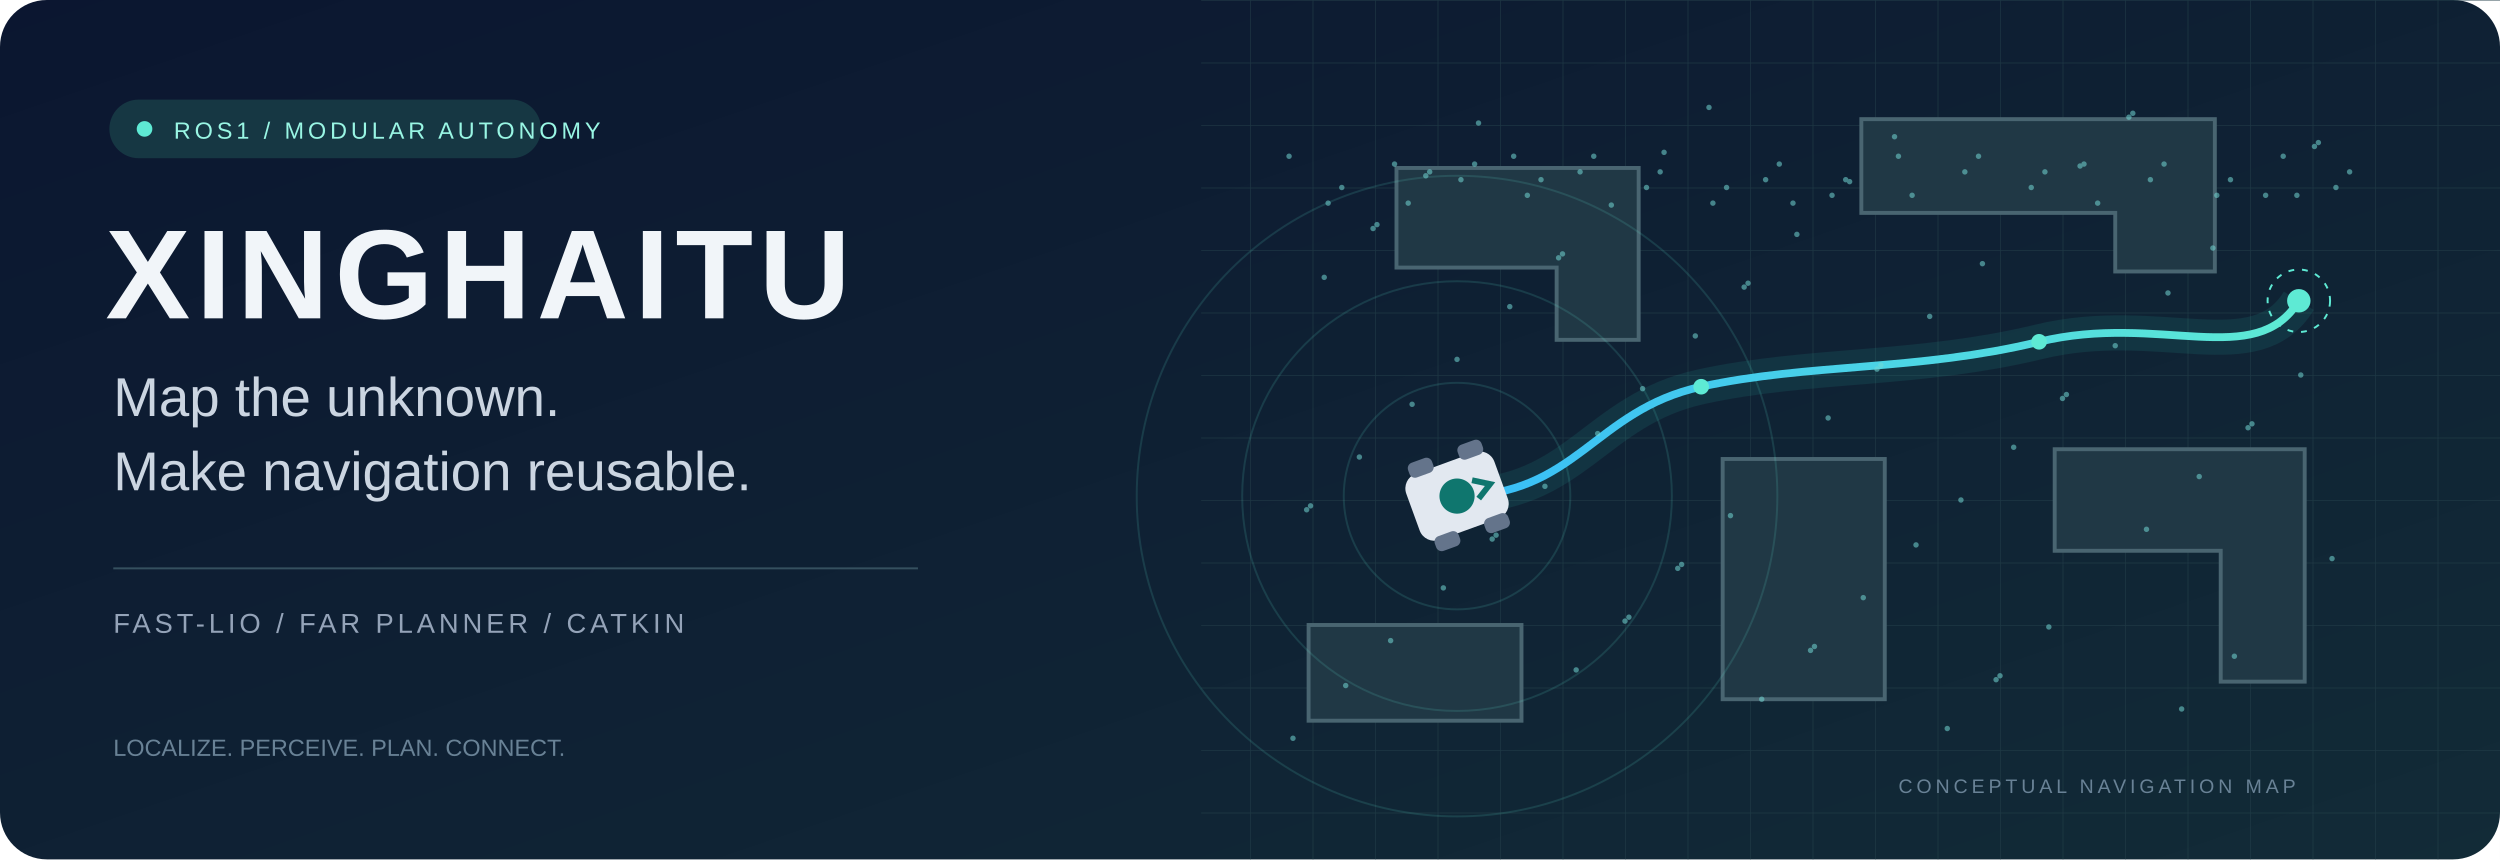
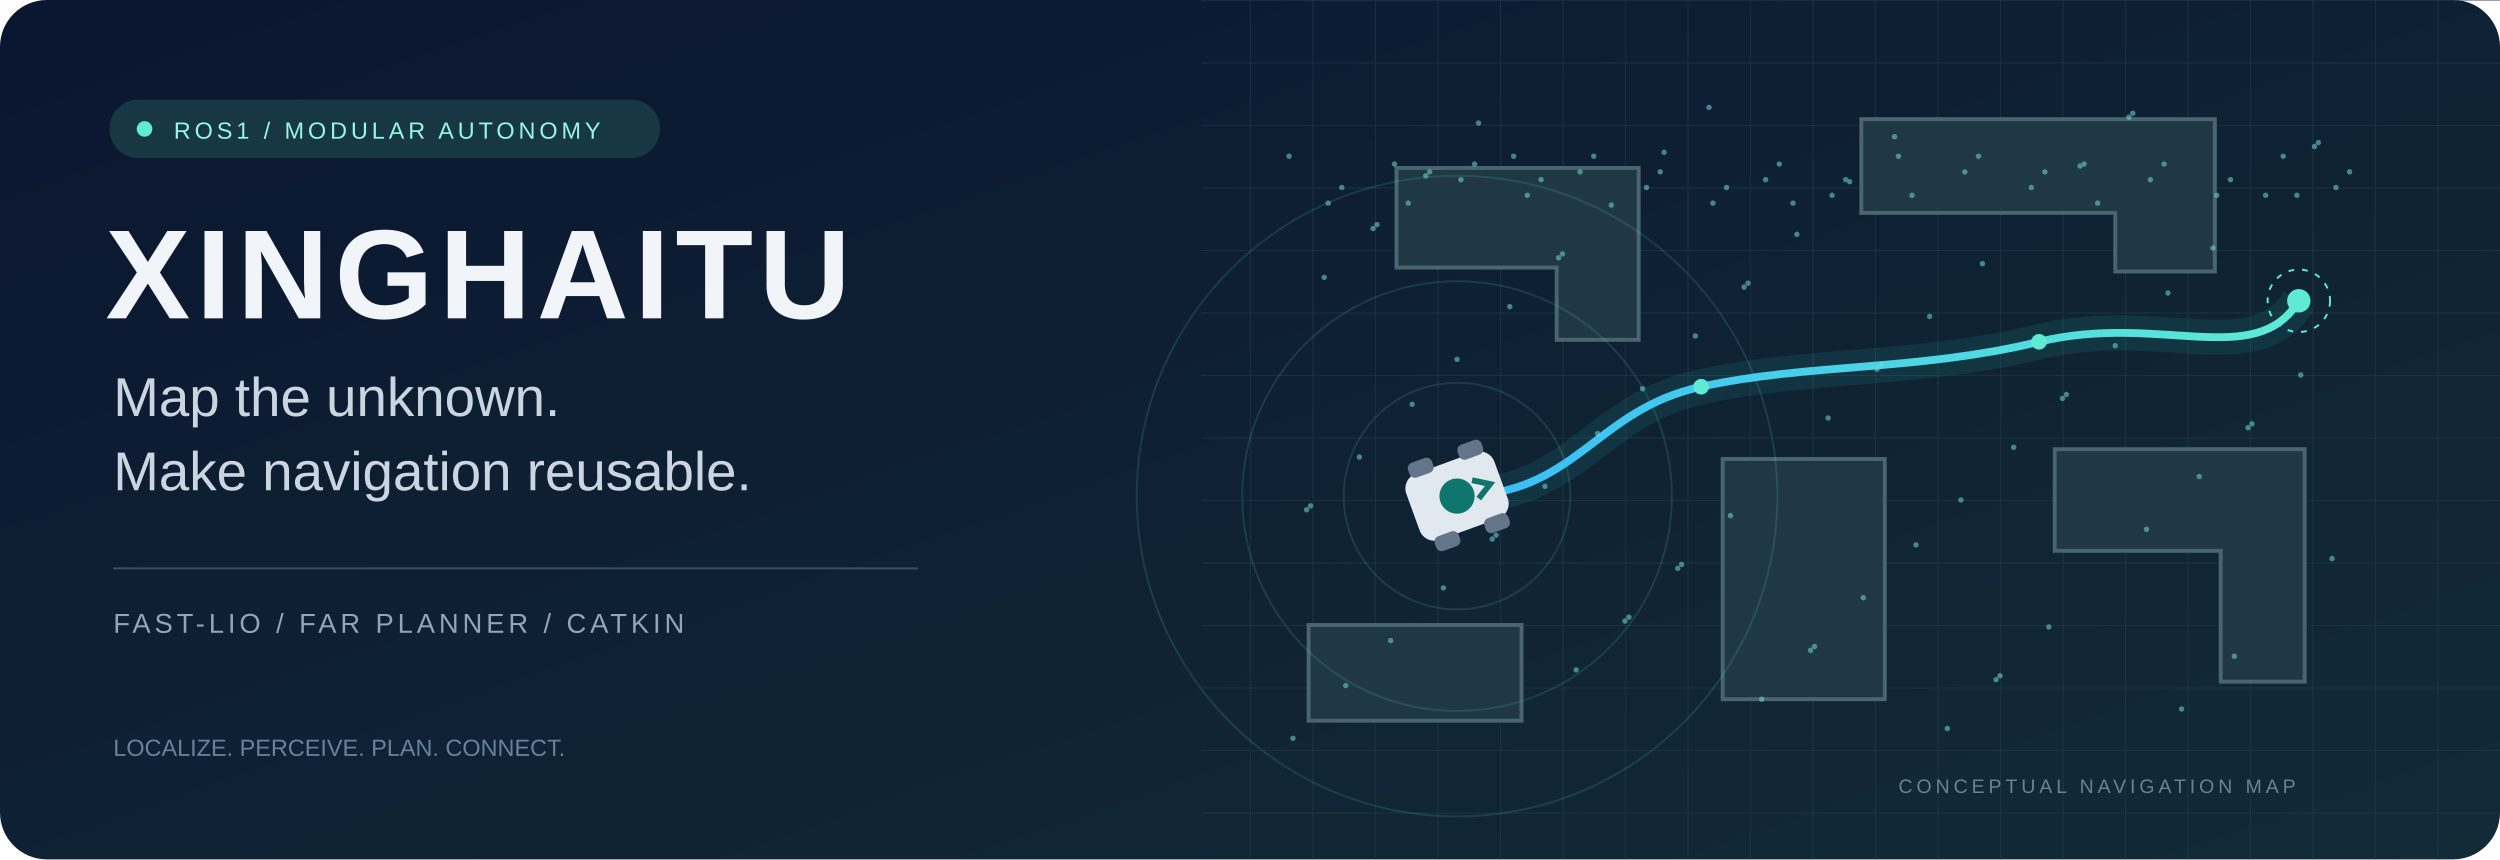
<svg xmlns="http://www.w3.org/2000/svg" width="1280" height="440" viewBox="0 0 1280 440" role="img" aria-labelledby="title desc">
  <defs>
    <linearGradient id="bg" x2="1" y2="1">
      <stop stop-color="#0b1630" />
      <stop offset="1" stop-color="#122b37" />
    </linearGradient>
    <linearGradient id="route">
      <stop stop-color="#38bdf8" />
      <stop offset="1" stop-color="#5eead4" />
    </linearGradient>
    <pattern id="grid" width="32" height="32" patternUnits="userSpaceOnUse">
      <path d="M32 0H0V32" fill="none" stroke="#24414b" stroke-width="0.7" />
    </pattern>
  </defs>
  <rect width="1280" height="440" rx="24" fill="url(#bg)" />
  <rect x="615" y="0" width="665" height="440" fill="url(#grid)" opacity=".7" />
  <g font-family="Segoe UI,Arial,sans-serif">
-     <rect x="56" y="51" width="221" height="30" rx="15" fill="#163743" />
+     <rect x="56" y="51" width="282" height="30" rx="15" fill="#163743" />
    <circle cx="74" cy="66" r="4" fill="#5eead4" />
    <text x="89" y="71" fill="#99f6e4" font-size="12" letter-spacing="2">ROS1 / MODULAR AUTONOMY</text>
    <text x="54" y="163" font-size="65" font-weight="700" letter-spacing="3" fill="#f1f5f9">XINGHAITU</text>
    <text x="58" y="213" font-size="28" fill="#cbd5e1">Map the unknown.</text>
    <text x="58" y="251" font-size="28" fill="#cbd5e1">Make navigation reusable.</text>
    <path d="M58 291H470" stroke="#35505f" />
    <text x="58" y="324" font-size="14" fill="#94a3b8" letter-spacing="2">FAST-LIO  /  FAR PLANNER  /  CATKIN</text>
    <text x="58" y="387" font-size="12" fill="#698296">LOCALIZE. PERCEIVE. PLAN. CONNECT.</text>
  </g>
  <g fill="#203845" stroke="#496571" stroke-width="2">
    <path d="M715 86h124v88h-42v-37h-82z" />
    <path d="M953 61h181v78h-51v-30H953z" />
    <path d="M882 235h83v123h-83z" />
    <path d="M1052 230h128v119h-43v-67h-85z" />
    <path d="M670 320h109v49H670z" />
  </g>
  <g fill="none" stroke="#5eead4" opacity=".14">
    <circle cx="746" cy="254" r="58" />
    <circle cx="746" cy="254" r="110" />
    <circle cx="746" cy="254" r="164" />
  </g>
  <path d="M746 254C807 254 816 210 871 198S982 190 1044 175S1155 190 1177 154" stroke="#2dd4bf" stroke-width="18" opacity=".10" fill="none" />
  <path d="M746 254C807 254 816 210 871 198S982 190 1044 175S1155 190 1177 154" stroke="url(#route)" stroke-width="4" fill="none" stroke-linecap="round" />
  <g fill="#5eead4">
    <circle cx="871" cy="198" r="4" />
    <circle cx="1044" cy="175" r="4" />
    <circle cx="1177" cy="154" r="6" />
  </g>
  <circle cx="1177" cy="154" r="16" fill="none" stroke="#5eead4" stroke-dasharray="3 4" />
  <g transform="translate(746 254) rotate(-20)">
    <rect x="-24" y="-18" width="48" height="36" rx="8" fill="#e2e8f0" />
    <g fill="#64748b">
      <rect x="-19" y="-24" width="13" height="8" rx="3" />
      <rect x="8" y="-24" width="13" height="8" rx="3" />
      <rect x="-19" y="16" width="13" height="8" rx="3" />
      <rect x="8" y="16" width="13" height="8" rx="3" />
    </g>
    <circle r="9" fill="#0f766e" />
    <path d="M10 -5l8 5-8 5" fill="none" stroke="#0f766e" stroke-width="3" />
  </g>
  <g fill="#72d7d4" opacity=".55">
    <circle cx="660" cy="80" r="1.4" />
    <circle cx="703" cy="117" r="1.4" />
    <circle cx="746" cy="184" r="1.4" />
    <circle cx="789" cy="92" r="1.4" />
    <circle cx="832" cy="318" r="1.4" />
    <circle cx="875" cy="55" r="1.4" />
    <circle cx="918" cy="104" r="1.4" />
    <circle cx="961" cy="189" r="1.4" />
    <circle cx="1004" cy="256" r="1.4" />
    <circle cx="1047" cy="88" r="1.4" />
    <circle cx="1090" cy="60" r="1.4" />
    <circle cx="1133" cy="127" r="1.4" />
    <circle cx="1176" cy="100" r="1.4" />
    <circle cx="669" cy="261" r="1.4" />
    <circle cx="712" cy="328" r="1.4" />
    <circle cx="755" cy="84" r="1.4" />
    <circle cx="798" cy="132" r="1.4" />
    <circle cx="841" cy="199" r="1.4" />
    <circle cx="884" cy="96" r="1.4" />
    <circle cx="927" cy="333" r="1.4" />
    <circle cx="970" cy="70" r="1.4" />
    <circle cx="1013" cy="80" r="1.4" />
    <circle cx="1056" cy="204" r="1.4" />
    <circle cx="1099" cy="271" r="1.4" />
    <circle cx="1142" cy="92" r="1.4" />
    <circle cx="1185" cy="75" r="1.4" />
    <circle cx="678" cy="142" r="1.4" />
    <circle cx="721" cy="104" r="1.4" />
    <circle cx="764" cy="276" r="1.4" />
    <circle cx="807" cy="343" r="1.4" />
    <circle cx="850" cy="88" r="1.4" />
    <circle cx="893" cy="147" r="1.4" />
    <circle cx="936" cy="214" r="1.4" />
    <circle cx="979" cy="100" r="1.4" />
    <circle cx="1022" cy="348" r="1.4" />
    <circle cx="1065" cy="85" r="1.4" />
    <circle cx="1108" cy="84" r="1.4" />
    <circle cx="1151" cy="219" r="1.4" />
    <circle cx="1194" cy="286" r="1.4" />
    <circle cx="687" cy="96" r="1.4" />
    <circle cx="730" cy="90" r="1.4" />
    <circle cx="773" cy="157" r="1.4" />
    <circle cx="816" cy="80" r="1.4" />
    <circle cx="859" cy="291" r="1.4" />
    <circle cx="902" cy="358" r="1.4" />
    <circle cx="945" cy="92" r="1.4" />
    <circle cx="988" cy="162" r="1.4" />
    <circle cx="1031" cy="229" r="1.4" />
    <circle cx="1074" cy="104" r="1.4" />
    <circle cx="1117" cy="363" r="1.4" />
    <circle cx="1160" cy="100" r="1.4" />
    <circle cx="1203" cy="88" r="1.4" />
    <circle cx="696" cy="234" r="1.4" />
    <circle cx="739" cy="301" r="1.4" />
    <circle cx="782" cy="100" r="1.4" />
    <circle cx="825" cy="105" r="1.4" />
    <circle cx="868" cy="172" r="1.4" />
    <circle cx="911" cy="84" r="1.4" />
    <circle cx="954" cy="306" r="1.4" />
    <circle cx="997" cy="373" r="1.4" />
    <circle cx="1040" cy="96" r="1.4" />
    <circle cx="1083" cy="177" r="1.4" />
    <circle cx="1126" cy="244" r="1.4" />
    <circle cx="1169" cy="80" r="1.4" />
    <circle cx="662" cy="378" r="1.4" />
    <circle cx="705" cy="115" r="1.4" />
    <circle cx="748" cy="92" r="1.4" />
    <circle cx="791" cy="249" r="1.4" />
    <circle cx="834" cy="316" r="1.4" />
    <circle cx="877" cy="104" r="1.4" />
    <circle cx="920" cy="120" r="1.4" />
    <circle cx="963" cy="187" r="1.4" />
    <circle cx="1006" cy="88" r="1.4" />
    <circle cx="1049" cy="321" r="1.4" />
    <circle cx="1092" cy="58" r="1.4" />
    <circle cx="1135" cy="100" r="1.4" />
    <circle cx="1178" cy="192" r="1.4" />
    <circle cx="671" cy="259" r="1.4" />
    <circle cx="714" cy="84" r="1.4" />
    <circle cx="757" cy="63" r="1.4" />
    <circle cx="800" cy="130" r="1.4" />
    <circle cx="843" cy="96" r="1.4" />
    <circle cx="886" cy="264" r="1.4" />
    <circle cx="929" cy="331" r="1.4" />
    <circle cx="972" cy="80" r="1.4" />
    <circle cx="1015" cy="135" r="1.4" />
    <circle cx="1058" cy="202" r="1.4" />
    <circle cx="1101" cy="92" r="1.4" />
    <circle cx="1144" cy="336" r="1.4" />
    <circle cx="1187" cy="73" r="1.4" />
    <circle cx="680" cy="104" r="1.4" />
    <circle cx="723" cy="207" r="1.4" />
    <circle cx="766" cy="274" r="1.4" />
    <circle cx="809" cy="88" r="1.4" />
    <circle cx="852" cy="78" r="1.4" />
    <circle cx="895" cy="145" r="1.4" />
    <circle cx="938" cy="100" r="1.4" />
    <circle cx="981" cy="279" r="1.4" />
    <circle cx="1024" cy="346" r="1.4" />
    <circle cx="1067" cy="84" r="1.4" />
    <circle cx="1110" cy="150" r="1.4" />
    <circle cx="1153" cy="217" r="1.4" />
    <circle cx="1196" cy="96" r="1.4" />
    <circle cx="689" cy="351" r="1.4" />
    <circle cx="732" cy="88" r="1.4" />
    <circle cx="775" cy="80" r="1.4" />
    <circle cx="818" cy="222" r="1.4" />
    <circle cx="861" cy="289" r="1.4" />
    <circle cx="904" cy="92" r="1.4" />
    <circle cx="947" cy="93" r="1.4" />
  </g>
  <text x="972" y="406" font-family="Segoe UI,Arial,sans-serif" font-size="10" fill="#698296" letter-spacing="2">CONCEPTUAL NAVIGATION MAP</text>
</svg>
